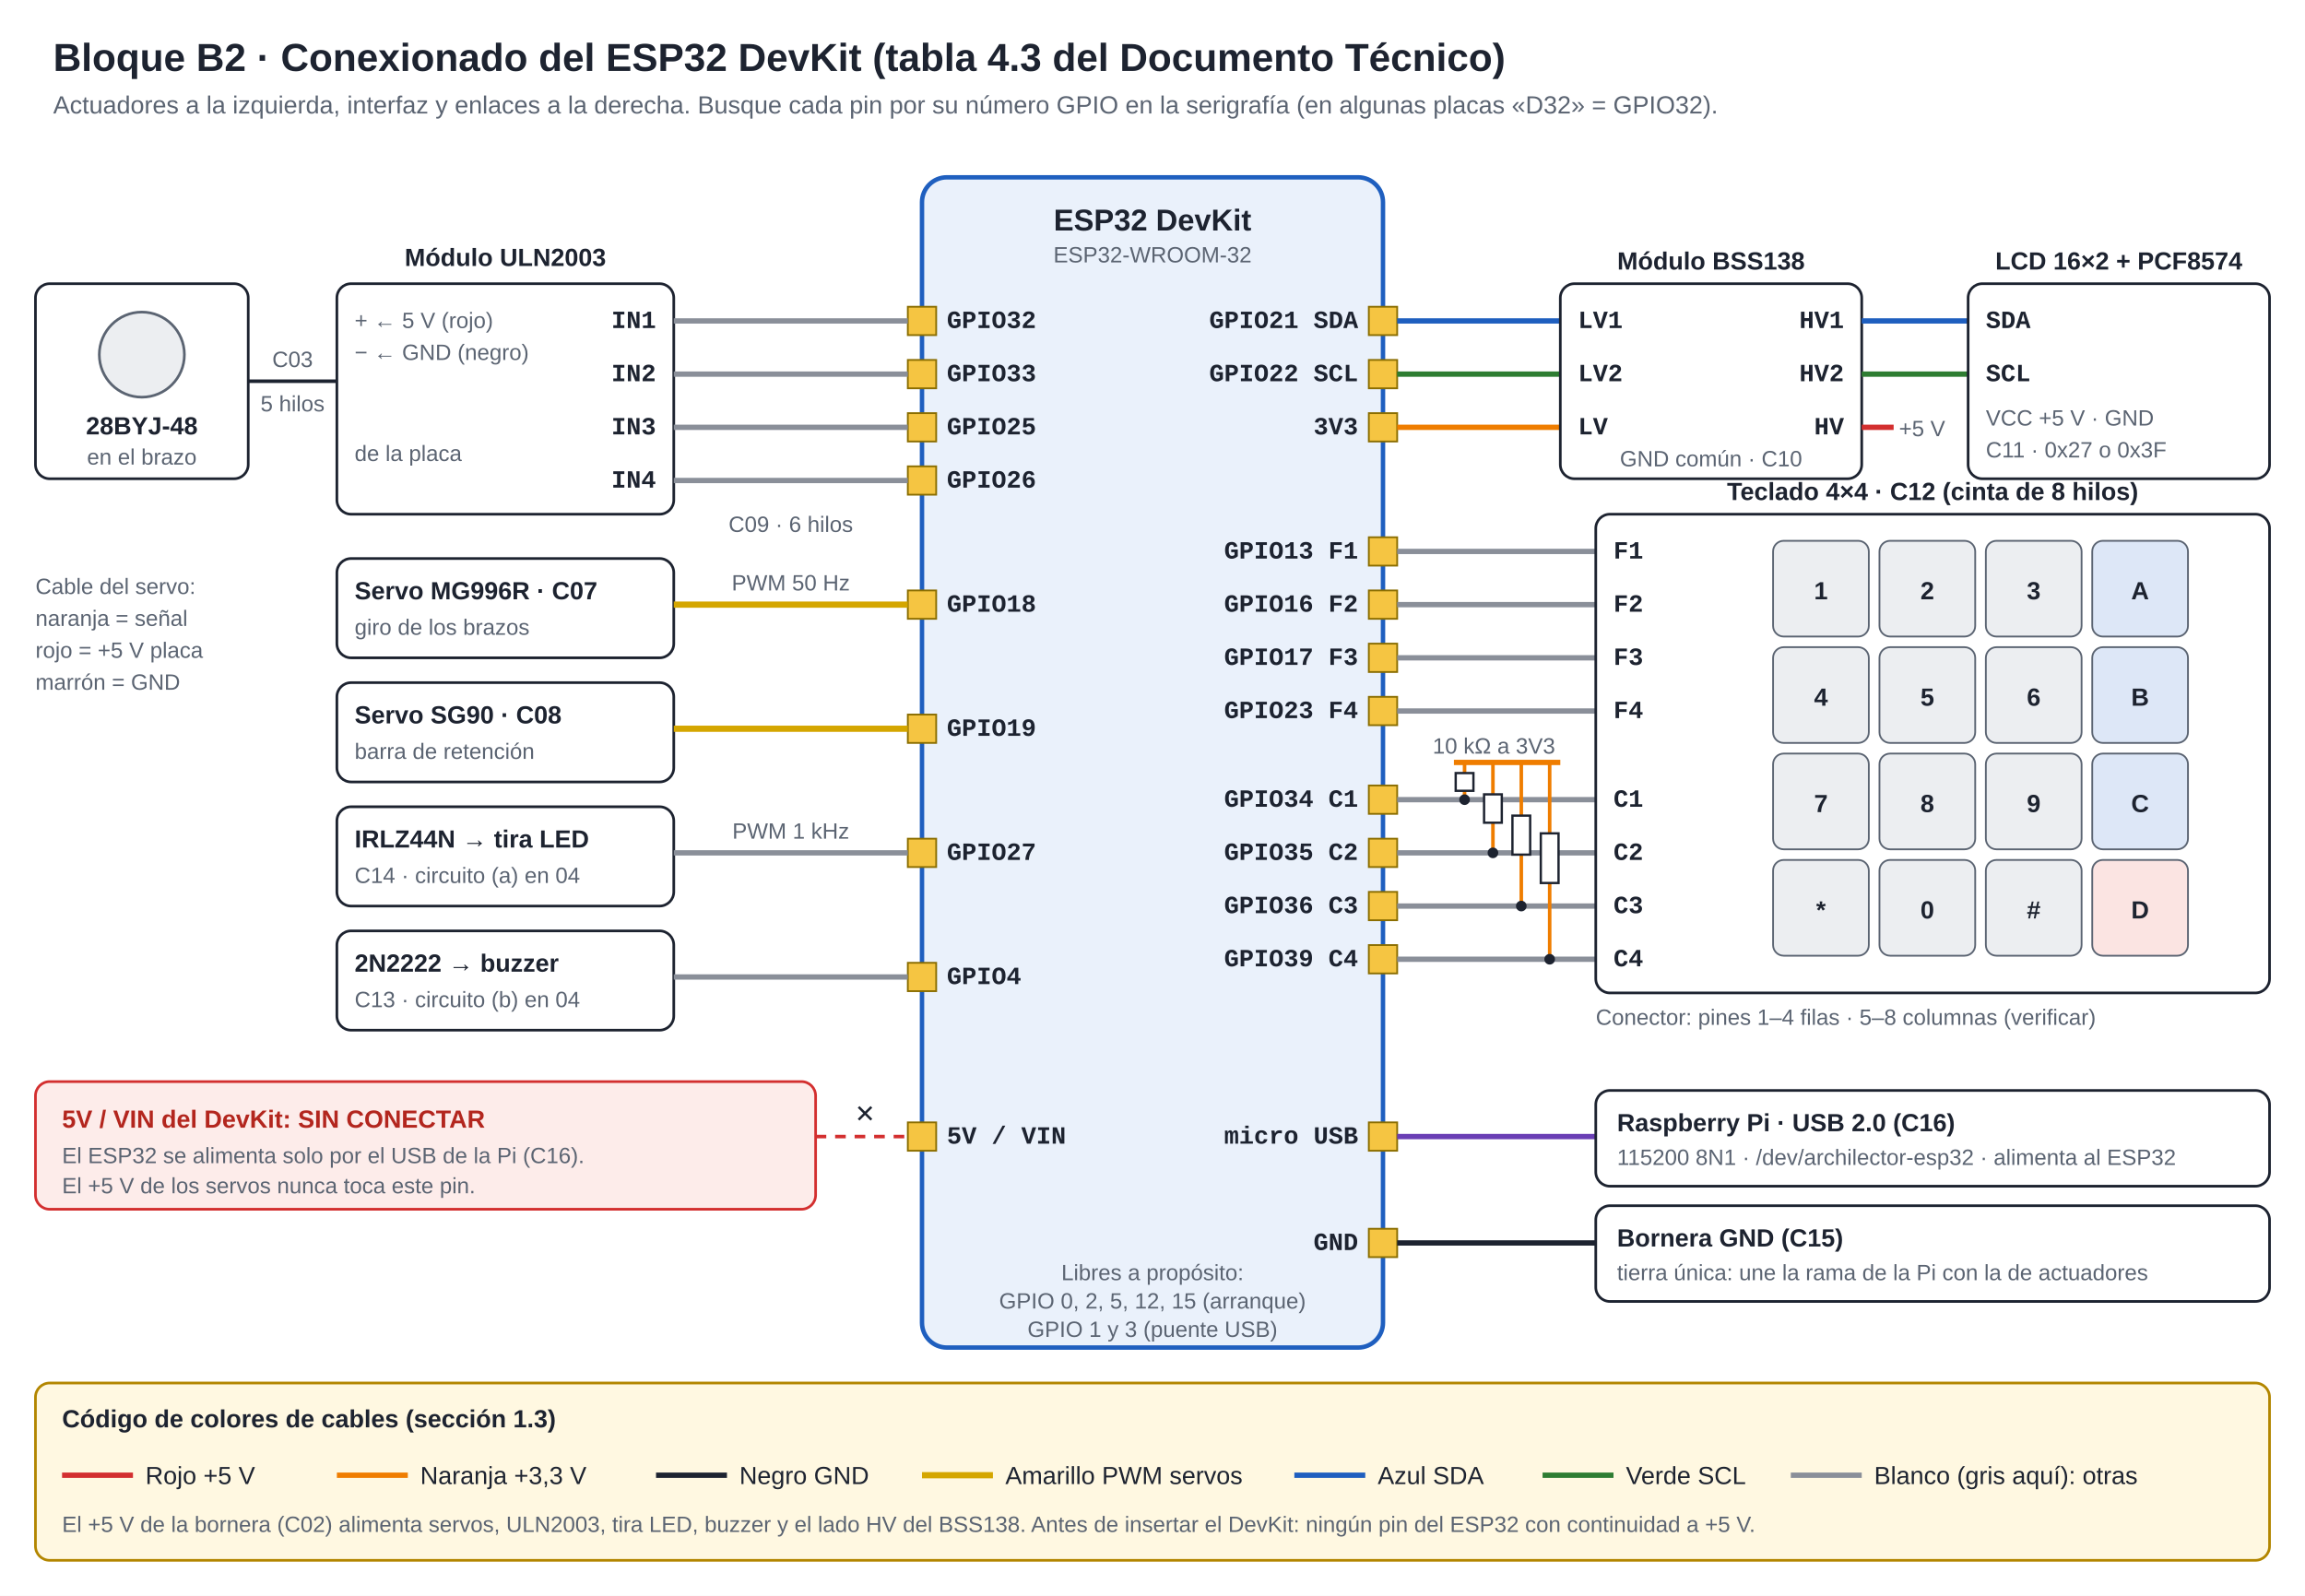
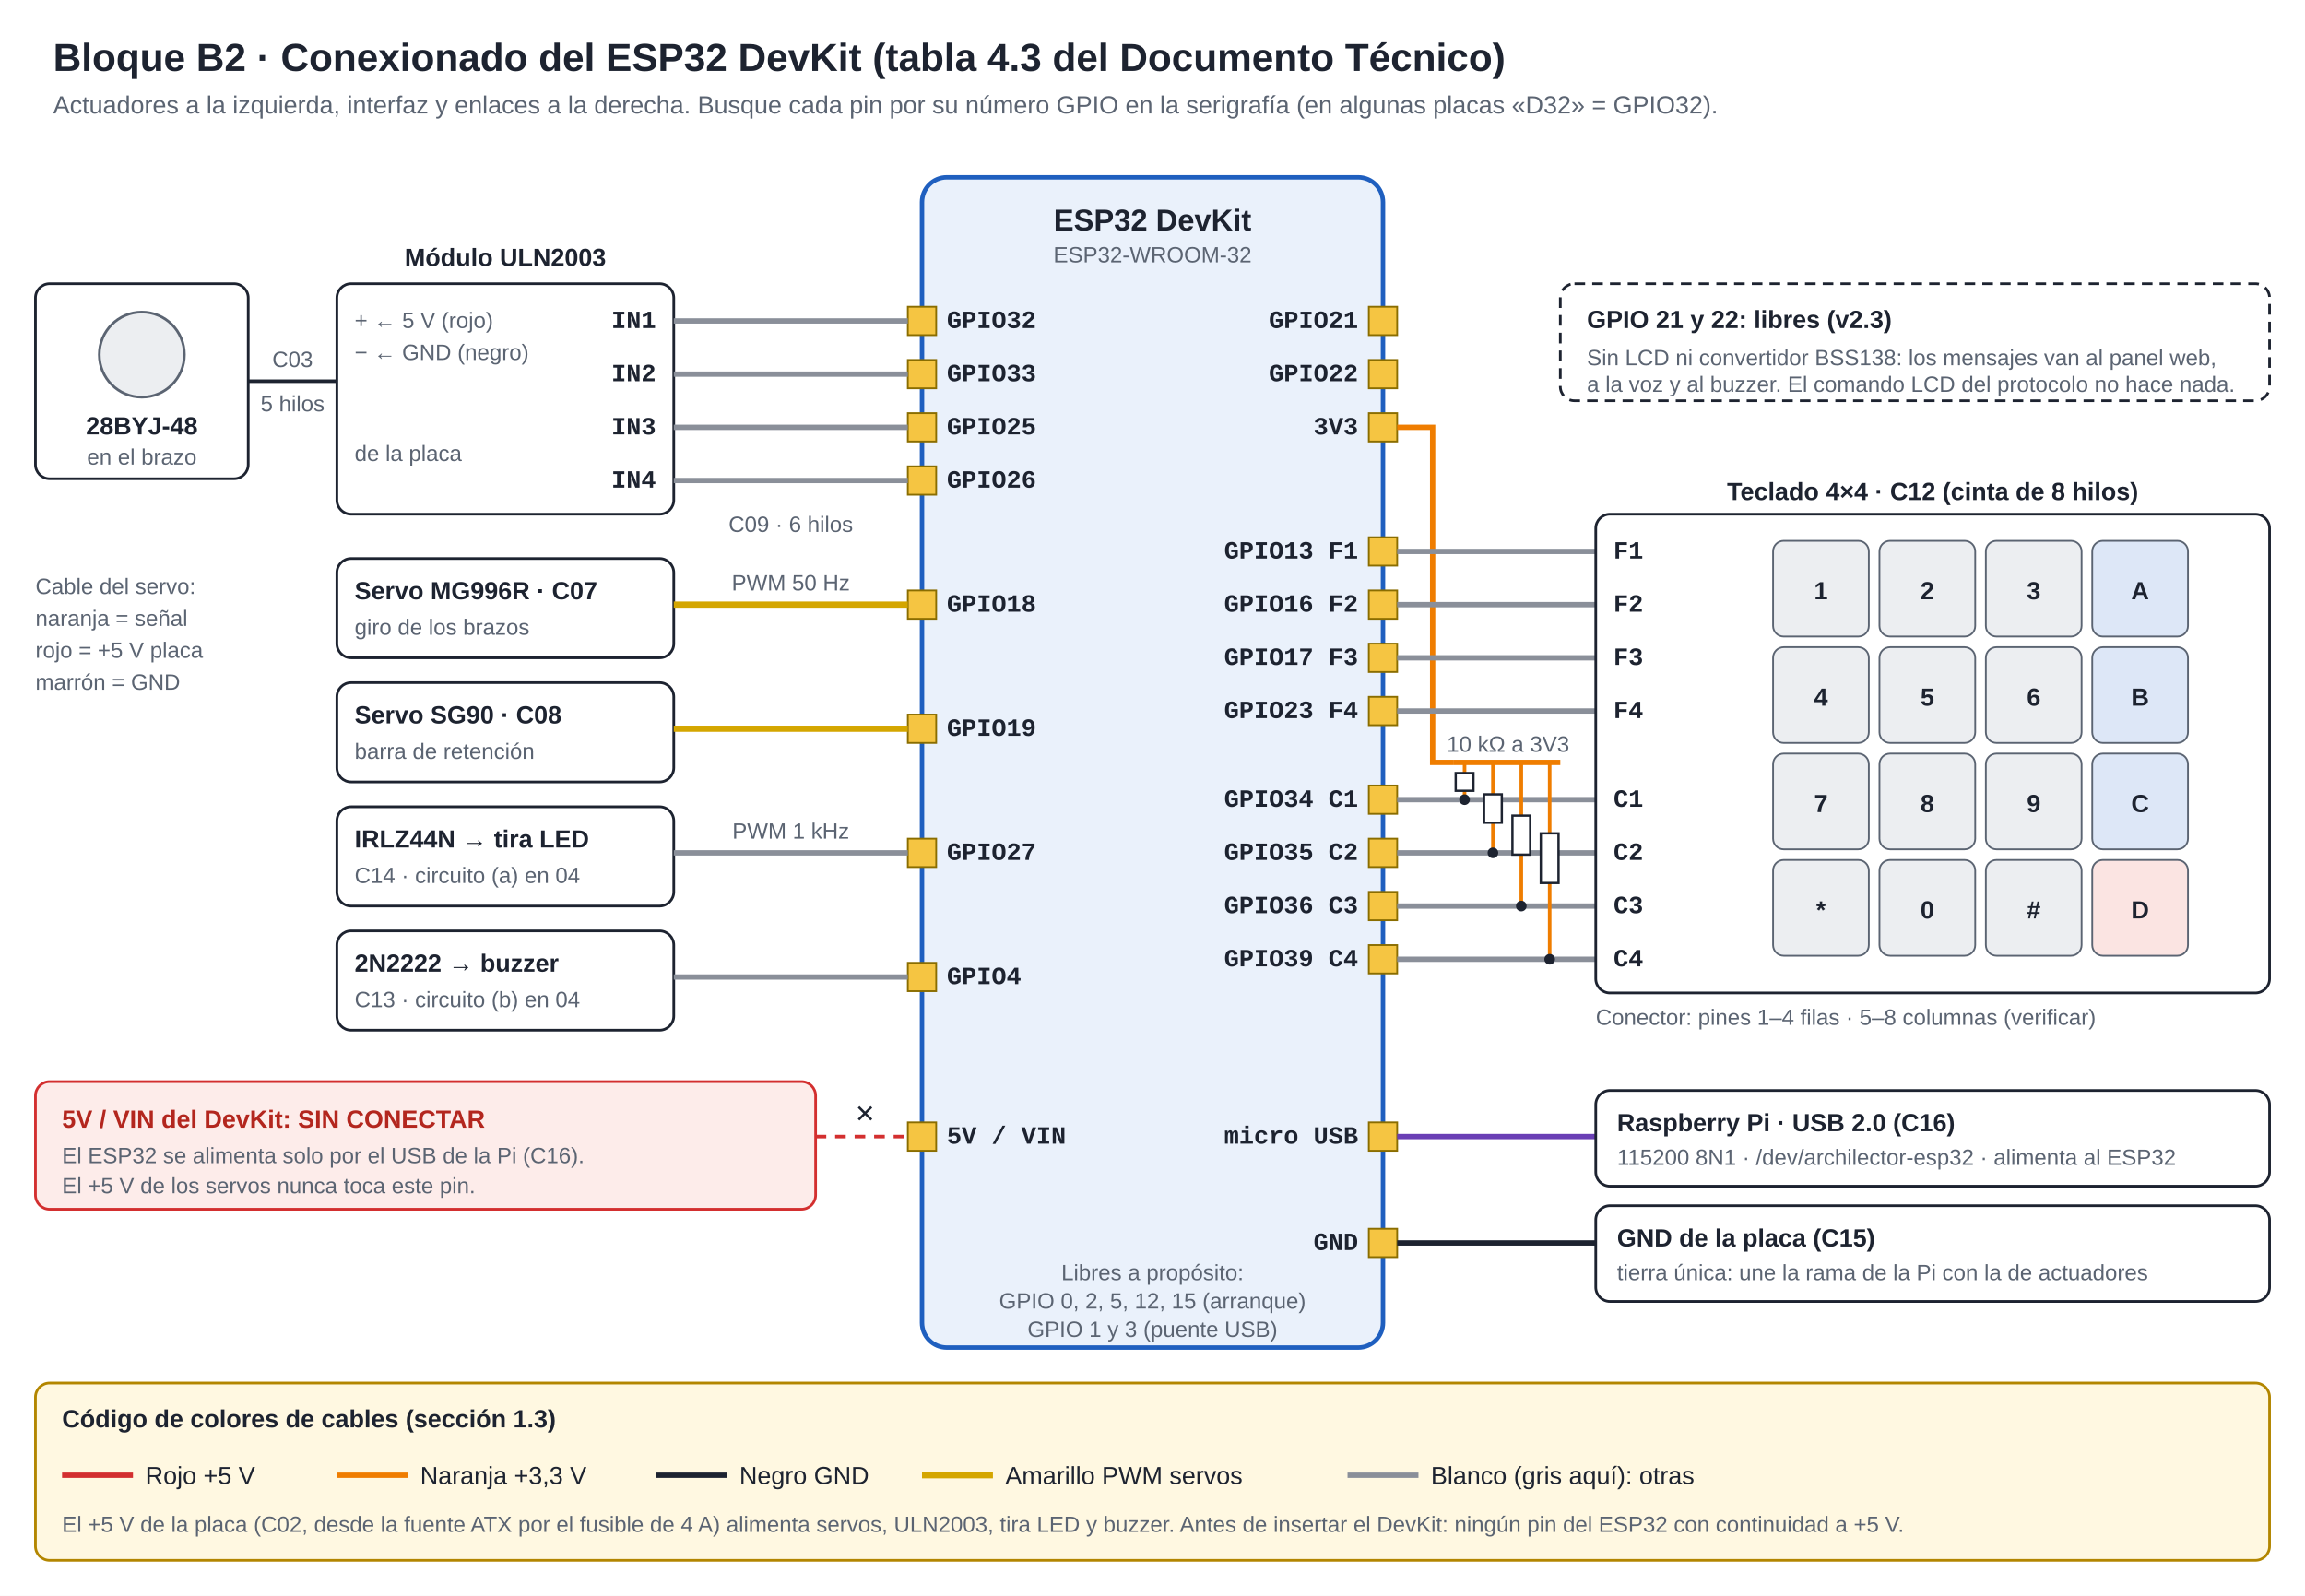
<svg xmlns="http://www.w3.org/2000/svg" viewBox="0 0 1300 900" width="1300" height="900" font-family="Arial, Helvetica, sans-serif">
  <style>
    text { fill: #1d2330; font-size: 14px; }
    .t { font-size: 22px; font-weight: 700; }
    .st { font-size: 14px; fill: #5b6472; }
    .b { font-weight: 700; }
    .s { font-size: 12.5px; fill: #5b6472; }
    .pin { font-size: 14px; font-weight: 700; font-family: Consolas, "Courier New", monospace; }
    .caja { fill: #ffffff; stroke: #1d2330; stroke-width: 1.5; }
    .ctrl { fill: #eaf1fb; stroke: #1f5fbf; stroke-width: 2.5; }
    .pad { fill: #f5c542; stroke: #8a6d00; stroke-width: 1; }
    .v5 { stroke: #d32f2f; stroke-width: 3; fill: none; }
    .gnd { stroke: #1d2330; stroke-width: 3; fill: none; }
    .v33 { stroke: #ef7d00; stroke-width: 3; fill: none; }
    .pwm { stroke: #d4a600; stroke-width: 3.5; fill: none; }
    .sda { stroke: #1f5fbf; stroke-width: 3; fill: none; }
    .scl { stroke: #2e7d32; stroke-width: 3; fill: none; }
    .sig { stroke: #8a8f99; stroke-width: 3; fill: none; }
    .usb { stroke: #6a3fb5; stroke-width: 3; fill: none; }
    .aviso { fill: #fff8e1; stroke: #b38600; stroke-width: 1.5; }
    .no { fill: #fdecea; stroke: #d32f2f; stroke-width: 1.5; }
  </style>
  <rect width="1300" height="900" fill="#ffffff" />
  <text x="30" y="40" class="t">Bloque B2 · Conexionado del ESP32 DevKit (tabla 4.3 del Documento Técnico)</text>
  <text x="30" y="64" class="st">Actuadores a la izquierda, interfaz y enlaces a la derecha. Busque cada pin por su número GPIO en la serigrafía (en algunas placas «D32» = GPIO32).</text>
  <rect x="520" y="100" width="260" height="660" rx="14" class="ctrl" />
  <text x="650" y="130" text-anchor="middle" class="b" style="font-size:17px">ESP32 DevKit</text>
  <text x="650" y="148" text-anchor="middle" class="s">ESP32-WROOM-32</text>
  <g class="pin">
    <text x="534" y="185">GPIO32</text>
    <text x="534" y="215">GPIO33</text>
    <text x="534" y="245">GPIO25</text>
    <text x="534" y="275">GPIO26</text>
    <text x="534" y="345">GPIO18</text>
    <text x="534" y="415">GPIO19</text>
    <text x="534" y="485">GPIO27</text>
    <text x="534" y="555">GPIO4</text>
    <text x="534" y="645">5V / VIN</text>
  </g>
  <g class="pad">
    <rect x="512" y="173" width="16" height="16" />
    <rect x="512" y="203" width="16" height="16" />
    <rect x="512" y="233" width="16" height="16" />
    <rect x="512" y="263" width="16" height="16" />
    <rect x="512" y="333" width="16" height="16" />
    <rect x="512" y="403" width="16" height="16" />
    <rect x="512" y="473" width="16" height="16" />
    <rect x="512" y="543" width="16" height="16" />
    <rect x="512" y="633" width="16" height="16" />
  </g>
  <g class="pin" text-anchor="end">
-     <text x="766" y="185">GPIO21 SDA</text>
-     <text x="766" y="215">GPIO22 SCL</text>
+     <text x="766" y="185">GPIO21</text>
+     <text x="766" y="215">GPIO22</text>
    <text x="766" y="245">3V3</text>
    <text x="766" y="315">GPIO13 F1</text>
    <text x="766" y="345">GPIO16 F2</text>
    <text x="766" y="375">GPIO17 F3</text>
    <text x="766" y="405">GPIO23 F4</text>
    <text x="766" y="455">GPIO34 C1</text>
    <text x="766" y="485">GPIO35 C2</text>
    <text x="766" y="515">GPIO36 C3</text>
    <text x="766" y="545">GPIO39 C4</text>
    <text x="766" y="645">micro USB</text>
    <text x="766" y="705">GND</text>
  </g>
  <g class="pad">
    <rect x="772" y="173" width="16" height="16" />
    <rect x="772" y="203" width="16" height="16" />
    <rect x="772" y="233" width="16" height="16" />
    <rect x="772" y="303" width="16" height="16" />
    <rect x="772" y="333" width="16" height="16" />
    <rect x="772" y="363" width="16" height="16" />
    <rect x="772" y="393" width="16" height="16" />
    <rect x="772" y="443" width="16" height="16" />
    <rect x="772" y="473" width="16" height="16" />
    <rect x="772" y="503" width="16" height="16" />
    <rect x="772" y="533" width="16" height="16" />
    <rect x="772" y="633" width="16" height="16" />
    <rect x="772" y="693" width="16" height="16" />
  </g>
  <text x="650" y="722" text-anchor="middle" class="s">Libres a propósito:</text>
  <text x="650" y="738" text-anchor="middle" class="s">GPIO 0, 2, 5, 12, 15 (arranque)</text>
  <text x="650" y="754" text-anchor="middle" class="s">GPIO 1 y 3 (puente USB)</text>
  <rect x="20" y="160" width="120" height="110" rx="8" class="caja" />
  <circle cx="80" cy="200" r="24" fill="#eceef1" stroke="#5b6472" stroke-width="1.5" />
  <text x="80" y="245" text-anchor="middle" class="b">28BYJ-48</text>
  <text x="80" y="262" text-anchor="middle" class="s">en el brazo</text>
  <path d="M140 215 H190" stroke="#1d2330" stroke-width="2" />
  <text x="165" y="207" text-anchor="middle" class="s">C03</text>
  <text x="165" y="232" text-anchor="middle" class="s">5 hilos</text>
  <rect x="190" y="160" width="190" height="130" rx="8" class="caja" />
  <text x="285" y="150" text-anchor="middle" class="b">Módulo ULN2003</text>
  <g class="pin" style="font-size:13px">
    <text x="370" y="185" text-anchor="end">IN1</text>
    <text x="370" y="215" text-anchor="end">IN2</text>
    <text x="370" y="245" text-anchor="end">IN3</text>
    <text x="370" y="275" text-anchor="end">IN4</text>
  </g>
  <text x="200" y="185" class="s">+ ← 5 V (rojo)</text>
  <text x="200" y="203" class="s">− ← GND (negro)</text>
  <text x="200" y="260" class="s">de la placa</text>
  <path d="M380 181 H512" class="sig" />
  <path d="M380 211 H512" class="sig" />
  <path d="M380 241 H512" class="sig" />
  <path d="M380 271 H512" class="sig" />
  <text x="446" y="300" text-anchor="middle" class="s">C09 · 6 hilos</text>
  <rect x="190" y="315" width="190" height="56" rx="8" class="caja" />
  <text x="200" y="338" class="b">Servo MG996R · C07</text>
  <text x="200" y="358" class="s">giro de los brazos</text>
  <path d="M380 341 H512" class="pwm" />
  <rect x="190" y="385" width="190" height="56" rx="8" class="caja" />
  <text x="200" y="408" class="b">Servo SG90 · C08</text>
  <text x="200" y="428" class="s">barra de retención</text>
  <path d="M380 411 H512" class="pwm" />
  <text x="20" y="335" class="s">Cable del servo:</text>
  <text x="20" y="353" class="s">naranja = señal</text>
  <text x="20" y="371" class="s">rojo = +5 V placa</text>
  <text x="20" y="389" class="s">marrón = GND</text>
  <text x="446" y="333" text-anchor="middle" class="s">PWM 50 Hz</text>
  <rect x="190" y="455" width="190" height="56" rx="8" class="caja" />
  <text x="200" y="478" class="b">IRLZ44N → tira LED</text>
  <text x="200" y="498" class="s">C14 · circuito (a) en 04</text>
  <path d="M380 481 H512" class="sig" />
  <text x="446" y="473" text-anchor="middle" class="s">PWM 1 kHz</text>
  <rect x="190" y="525" width="190" height="56" rx="8" class="caja" />
  <text x="200" y="548" class="b">2N2222 → buzzer</text>
  <text x="200" y="568" class="s">C13 · circuito (b) en 04</text>
  <path d="M380 551 H512" class="sig" />
  <rect x="20" y="610" width="440" height="72" rx="8" class="no" />
  <path d="M460 641 H512" stroke="#d32f2f" stroke-width="2" stroke-dasharray="6 5" />
  <text x="482" y="633" fill="#d32f2f" font-weight="700" font-size="20">✕</text>
  <text x="35" y="636" class="b" style="fill:#b3261e">5V / VIN del DevKit: SIN CONECTAR</text>
  <text x="35" y="656" class="s">El ESP32 se alimenta solo por el USB de la Pi (C16).</text>
  <text x="35" y="673" class="s">El +5 V de los servos nunca toca este pin.</text>
-   <path d="M788 181 H880" class="sda" />
-   <path d="M788 211 H880" class="scl" />
-   <path d="M788 241 H880" class="v33" />
-   <rect x="880" y="160" width="170" height="110" rx="8" class="caja" />
-   <text x="965" y="152" text-anchor="middle" class="b">Módulo BSS138</text>
-   <g class="pin" style="font-size:13px">
-     <text x="890" y="185">LV1</text>
-     <text x="890" y="215">LV2</text>
-     <text x="890" y="245">LV</text>
-     <text x="1040" y="185" text-anchor="end">HV1</text>
-     <text x="1040" y="215" text-anchor="end">HV2</text>
-     <text x="1040" y="245" text-anchor="end">HV</text>
-   </g>
-   <text x="965" y="263" text-anchor="middle" class="s">GND común · C10</text>
-   <path d="M1050 181 H1110" class="sda" />
-   <path d="M1050 211 H1110" class="scl" />
-   <path d="M1050 241 H1068" class="v5" />
-   <text x="1071" y="246" class="s">+5 V</text>
-   <rect x="1110" y="160" width="170" height="110" rx="8" class="caja" />
-   <text x="1195" y="152" text-anchor="middle" class="b">LCD 16×2 + PCF8574</text>
-   <g class="pin" style="font-size:13px">
-     <text x="1120" y="185">SDA</text>
-     <text x="1120" y="215">SCL</text>
-   </g>
-   <text x="1120" y="240" class="s">VCC +5 V · GND</text>
-   <text x="1120" y="258" class="s">C11 · 0x27 o 0x3F</text>
+   <rect x="880" y="160" width="400" height="66" rx="8" class="caja" stroke-dasharray="6 4" />
+   <text x="895" y="185" class="b">GPIO 21 y 22: libres (v2.3)</text>
+   <text x="895" y="206" class="s">Sin LCD ni convertidor BSS138: los mensajes van al panel web,</text>
+   <text x="895" y="221" class="s">a la voz y al buzzer. El comando LCD del protocolo no hace nada.</text>
+   <path d="M788 241 H808 V430 H820" class="v33" />
  <path d="M788 311 H900" class="sig" />
  <path d="M788 341 H900" class="sig" />
  <path d="M788 371 H900" class="sig" />
  <path d="M788 401 H900" class="sig" />
  <path d="M788 451 H900" class="sig" />
  <path d="M788 481 H900" class="sig" />
  <path d="M788 511 H900" class="sig" />
  <path d="M788 541 H900" class="sig" />
  <g stroke="#ef7d00" stroke-width="2" fill="#fff">
    <path d="M820 430 H880" class="v33" />
    <path d="M826 430 V451" stroke="#ef7d00" />
    <path d="M842 430 V481" stroke="#ef7d00" />
    <path d="M858 430 V511" stroke="#ef7d00" />
    <path d="M874 430 V541" stroke="#ef7d00" />
  </g>
  <g fill="#fff" stroke="#1d2330" stroke-width="1.3">
    <rect x="821" y="436" width="10" height="10" />
    <rect x="837" y="448" width="10" height="16" />
    <rect x="853" y="460" width="10" height="22" />
    <rect x="869" y="470" width="10" height="28" />
  </g>
  <circle cx="826" cy="451" r="3" fill="#1d2330" />
  <circle cx="842" cy="481" r="3" fill="#1d2330" />
  <circle cx="858" cy="511" r="3" fill="#1d2330" />
  <circle cx="874" cy="541" r="3" fill="#1d2330" />
-   <text x="808" y="425" class="s">10 kΩ a 3V3</text>
+   <text x="816" y="424" class="s">10 kΩ a 3V3</text>
  <rect x="900" y="290" width="380" height="270" rx="8" class="caja" />
  <text x="1090" y="282" text-anchor="middle" class="b">Teclado 4×4 · C12 (cinta de 8 hilos)</text>
  <g class="pin" style="font-size:13px">
    <text x="910" y="315">F1</text>
    <text x="910" y="345">F2</text>
    <text x="910" y="375">F3</text>
    <text x="910" y="405">F4</text>
    <text x="910" y="455">C1</text>
    <text x="910" y="485">C2</text>
    <text x="910" y="515">C3</text>
    <text x="910" y="545">C4</text>
  </g>
  <g font-size="16" font-weight="700" text-anchor="middle">
    <g fill="#eceef1" stroke="#5b6472">
      <rect x="1000" y="305" width="54" height="54" rx="6" />
      <rect x="1060" y="305" width="54" height="54" rx="6" />
      <rect x="1120" y="305" width="54" height="54" rx="6" />
      <rect x="1180" y="305" width="54" height="54" rx="6" fill="#dde7f7" />
      <rect x="1000" y="365" width="54" height="54" rx="6" />
      <rect x="1060" y="365" width="54" height="54" rx="6" />
      <rect x="1120" y="365" width="54" height="54" rx="6" />
      <rect x="1180" y="365" width="54" height="54" rx="6" fill="#dde7f7" />
      <rect x="1000" y="425" width="54" height="54" rx="6" />
      <rect x="1060" y="425" width="54" height="54" rx="6" />
      <rect x="1120" y="425" width="54" height="54" rx="6" />
      <rect x="1180" y="425" width="54" height="54" rx="6" fill="#dde7f7" />
      <rect x="1000" y="485" width="54" height="54" rx="6" />
      <rect x="1060" y="485" width="54" height="54" rx="6" />
      <rect x="1120" y="485" width="54" height="54" rx="6" />
      <rect x="1180" y="485" width="54" height="54" rx="6" fill="#fbe4e2" />
    </g>
    <text x="1027" y="338">1</text>
    <text x="1087" y="338">2</text>
    <text x="1147" y="338">3</text>
    <text x="1207" y="338">A</text>
    <text x="1027" y="398">4</text>
    <text x="1087" y="398">5</text>
    <text x="1147" y="398">6</text>
    <text x="1207" y="398">B</text>
    <text x="1027" y="458">7</text>
    <text x="1087" y="458">8</text>
    <text x="1147" y="458">9</text>
    <text x="1207" y="458">C</text>
    <text x="1027" y="518">*</text>
    <text x="1087" y="518">0</text>
    <text x="1147" y="518">#</text>
    <text x="1207" y="518">D</text>
  </g>
  <text x="900" y="578" class="s">Conector: pines 1–4 filas · 5–8 columnas (verificar)</text>
  <path d="M788 641 H900" class="usb" />
  <rect x="900" y="615" width="380" height="54" rx="8" class="caja" />
  <text x="912" y="638" class="b">Raspberry Pi · USB 2.0 (C16)</text>
  <text x="912" y="657" class="s">115200 8N1 · /dev/archilector-esp32 · alimenta al ESP32</text>
  <path d="M788 701 H900" class="gnd" />
  <rect x="900" y="680" width="380" height="54" rx="8" class="caja" />
-   <text x="912" y="703" class="b">Bornera GND (C15)</text>
+   <text x="912" y="703" class="b">GND de la placa (C15)</text>
  <text x="912" y="722" class="s">tierra única: une la rama de la Pi con la de actuadores</text>
  <rect x="20" y="780" width="1260" height="100" rx="8" class="aviso" />
  <text x="35" y="805" class="b">Código de colores de cables (sección 1.3)</text>
  <path d="M35 832 H75" class="v5" />
  <text x="82" y="837">Rojo +5 V</text>
  <path d="M190 832 H230" class="v33" />
  <text x="237" y="837">Naranja +3,3 V</text>
  <path d="M370 832 H410" class="gnd" />
  <text x="417" y="837">Negro GND</text>
  <path d="M520 832 H560" class="pwm" />
  <text x="567" y="837">Amarillo PWM servos</text>
-   <path d="M730 832 H770" class="sda" />
-   <text x="777" y="837">Azul SDA</text>
-   <path d="M870 832 H910" class="scl" />
-   <text x="917" y="837">Verde SCL</text>
-   <path d="M1010 832 H1050" class="sig" />
-   <text x="1057" y="837">Blanco (gris aquí): otras</text>
-   <text x="35" y="864" class="s">El +5 V de la bornera (C02) alimenta servos, ULN2003, tira LED, buzzer y el lado HV del BSS138. Antes de insertar el DevKit: ningún pin del ESP32 con continuidad a +5 V.</text>
+   <path d="M760 832 H800" class="sig" />
+   <text x="807" y="837">Blanco (gris aquí): otras</text>
+   <text x="35" y="864" class="s">El +5 V de la placa (C02, desde la fuente ATX por el fusible de 4 A) alimenta servos, ULN2003, tira LED y buzzer. Antes de insertar el DevKit: ningún pin del ESP32 con continuidad a +5 V.</text>
</svg>
